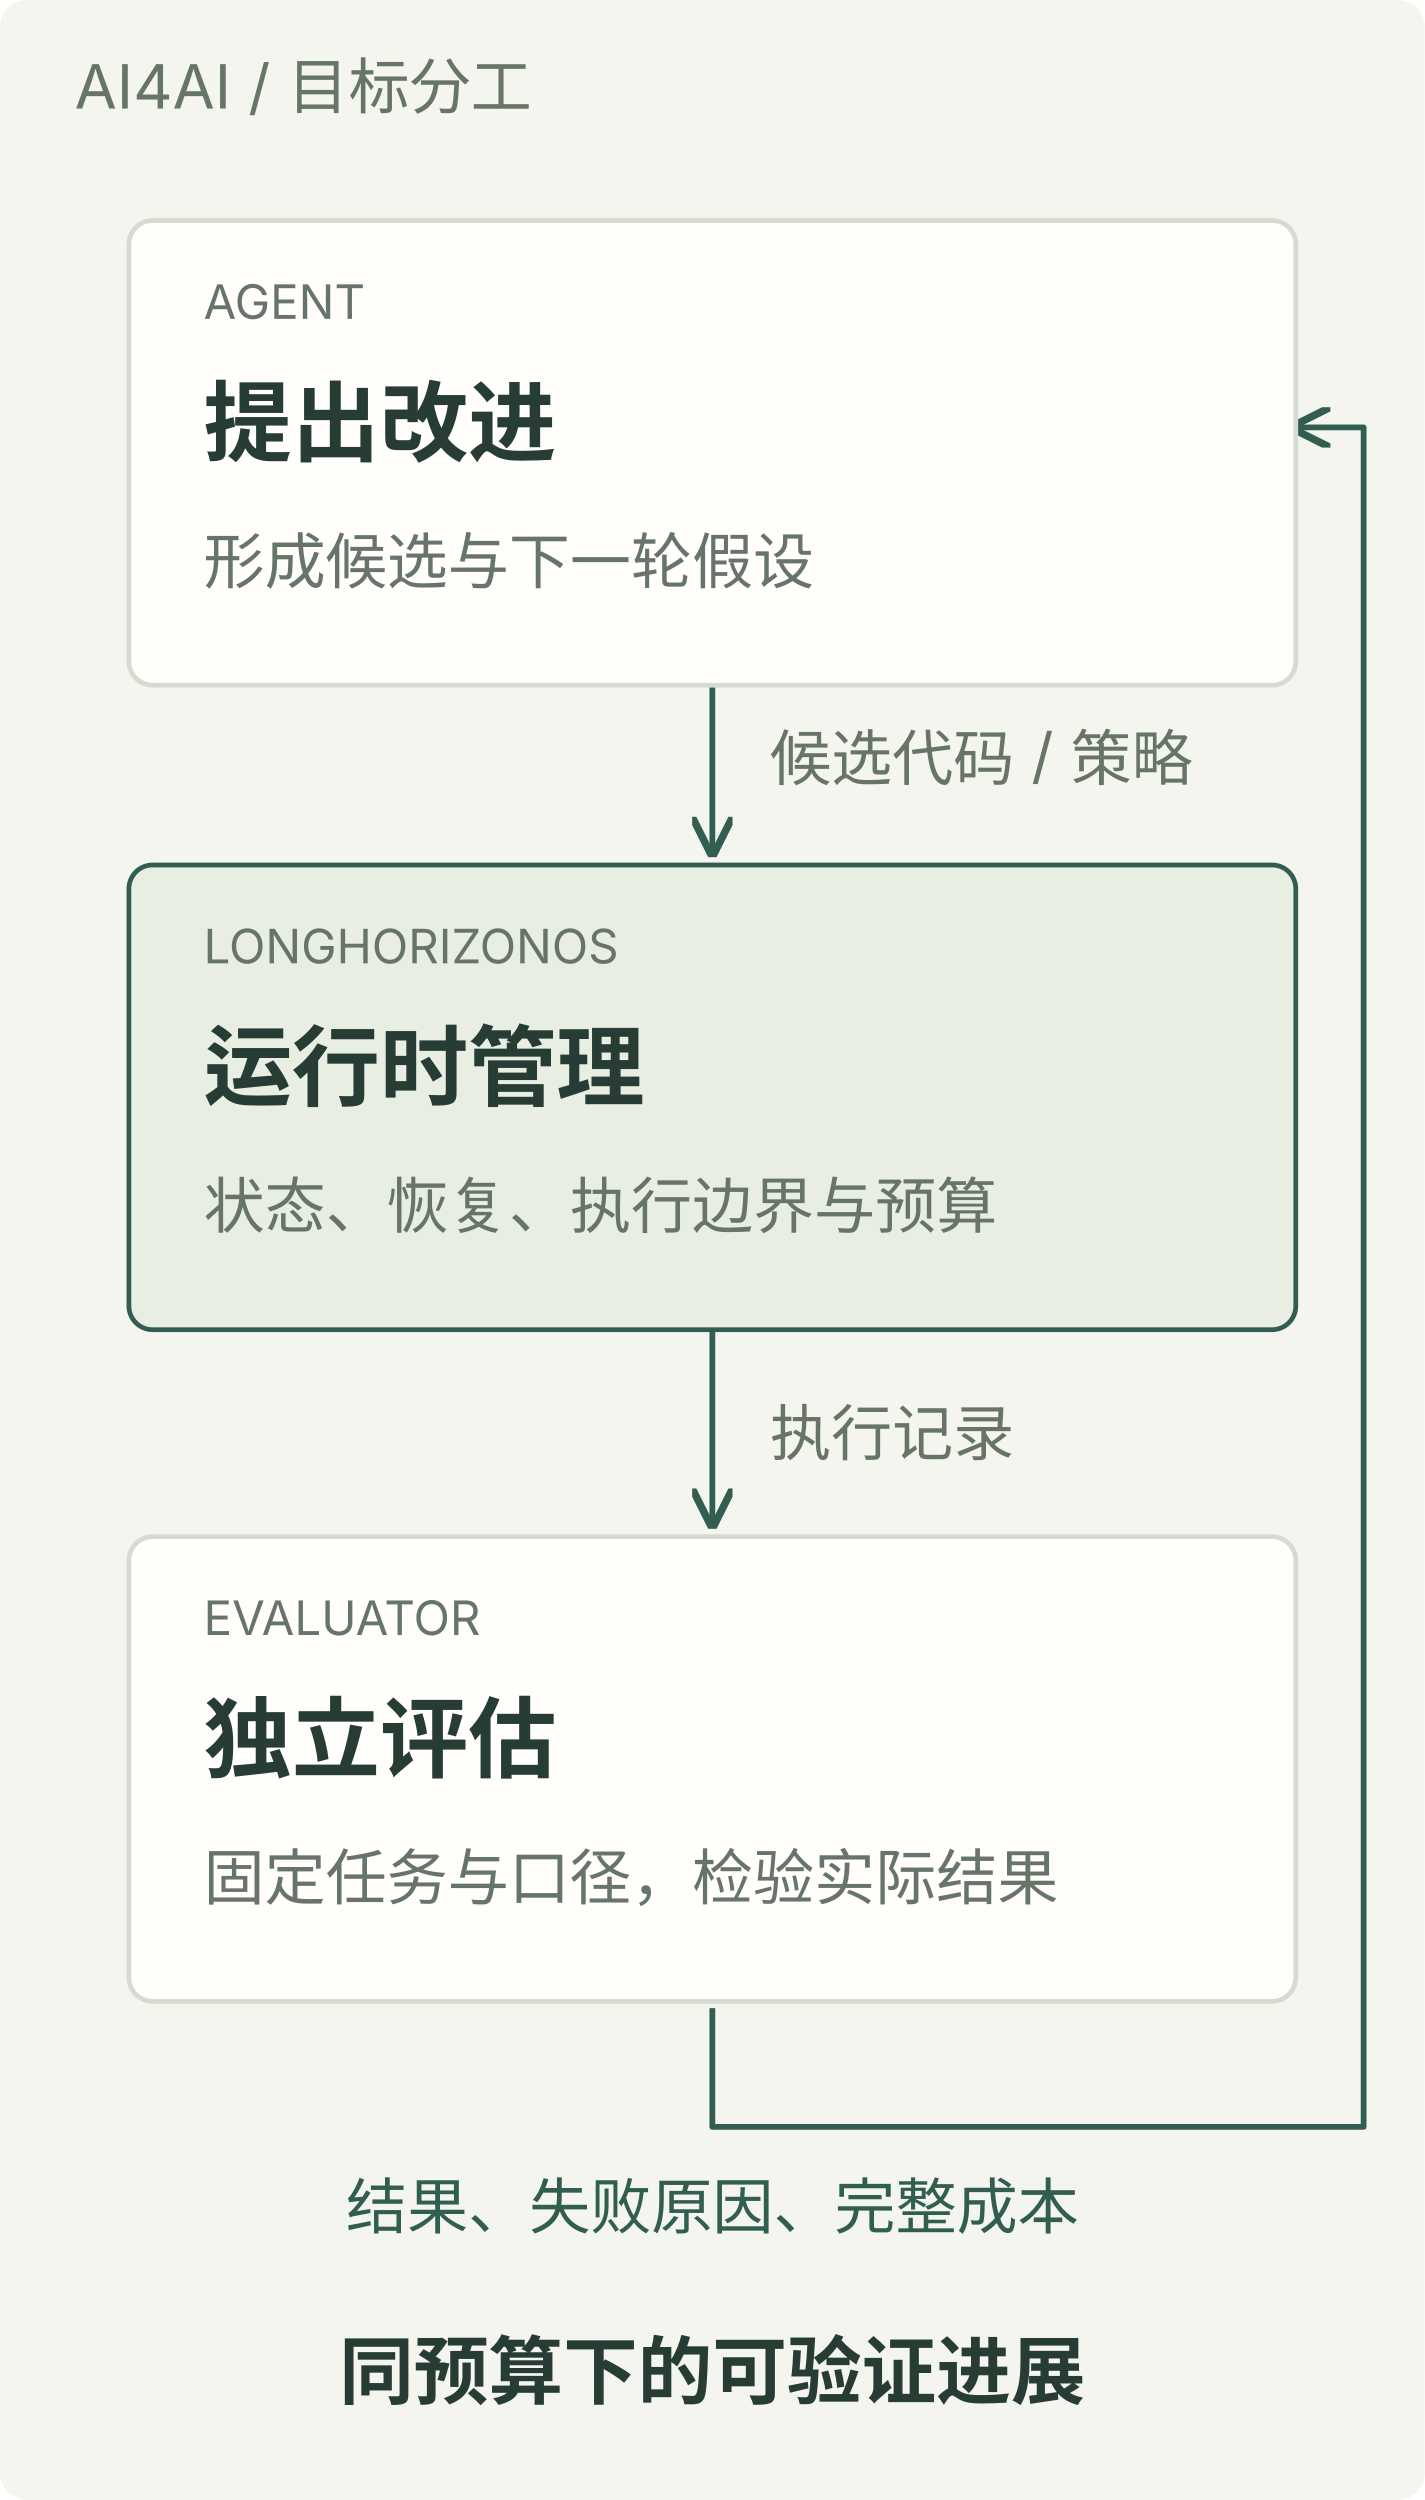
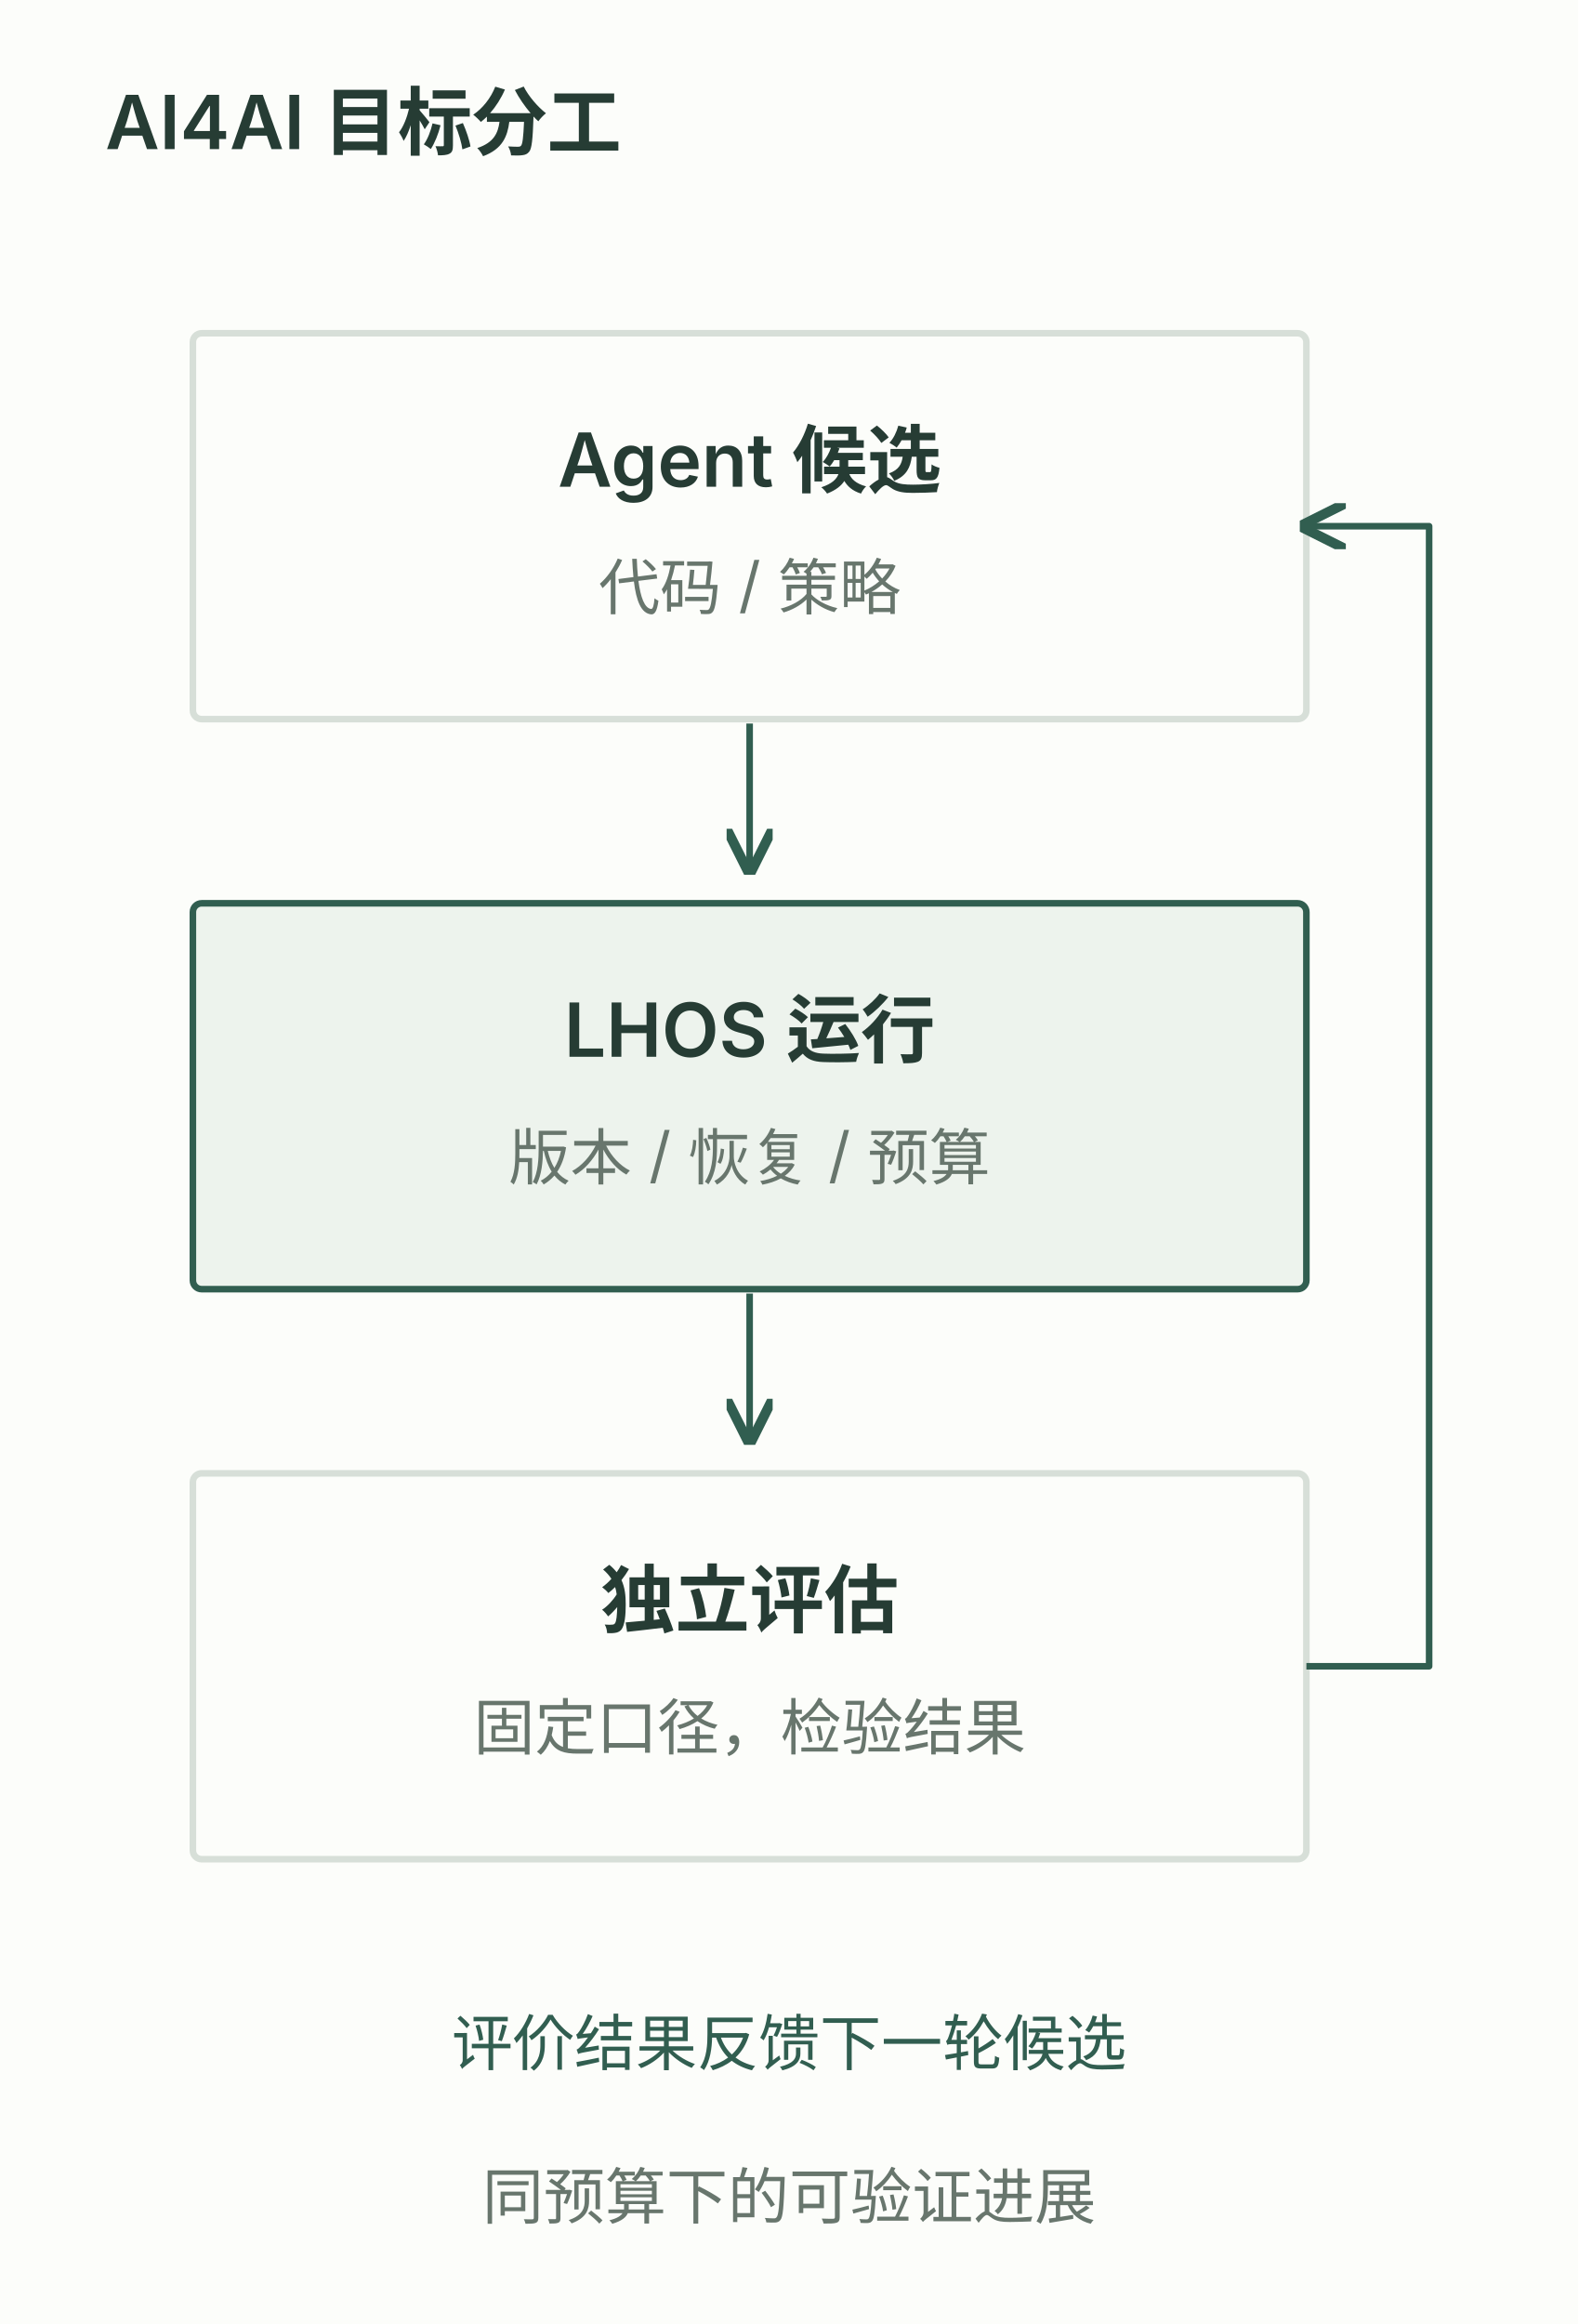
- <svg xmlns="http://www.w3.org/2000/svg" width="420" height="737" viewBox="0 0 420 737" role="img" aria-labelledby="title desc">
+ <svg xmlns="http://www.w3.org/2000/svg" width="360" height="530" viewBox="0 0 360 530" role="img" aria-labelledby="title desc">
  <defs>
-     <marker id="green" markerWidth="7" markerHeight="7" refX="6" refY="3.5" orient="auto">
-       <path d="M0 0L7 3.5L0 7" fill="none" stroke="#315e50" stroke-width="1.3" />
+     <marker id="arrow" markerWidth="7" markerHeight="7" refX="6" refY="3.5" orient="auto">
+       <path d="M0 0L7 3.5L0 7" fill="none" stroke="#315e50" stroke-width="1.5" />
    </marker>
-     <marker id="red" markerWidth="7" markerHeight="7" refX="6" refY="3.5" orient="auto">
-       <path d="M0 0L7 3.5L0 7" fill="none" stroke="#ac4937" stroke-width="1.3" />
+     <marker id="changed" markerWidth="7" markerHeight="7" refX="6" refY="3.5" orient="auto">
+       <path d="M0 0L7 3.5L0 7" fill="none" stroke="#ac4937" stroke-width="1.5" />
    </marker>
  </defs>
-   <rect width="420" height="737" rx="8" fill="#f4f5ee" />
+   <rect width="360" height="530" fill="#fcfdfa" />
  <g font-family="-apple-system,BlinkMacSystemFont,'Segoe UI','PingFang SC','Microsoft YaHei',sans-serif">
-     <text x="22" y="32" font-size="18" fill="#677568" font-weight="400" text-anchor="start">AI4AI / 目标分工</text>
-     <path d="M210 193V251" fill="none" stroke="#315e50" stroke-width="1.7" stroke-linejoin="round" marker-end="url(#green)" />
-     <text x="227" y="230" font-size="18" fill="#677568" font-weight="400" text-anchor="start">候选代码 / 策略</text>
-     <path d="M210 391V449" fill="none" stroke="#315e50" stroke-width="1.7" stroke-linejoin="round" marker-end="url(#green)" />
-     <text x="227" y="429" font-size="18" fill="#677568" font-weight="400" text-anchor="start">执行记录</text>
-     <path d="M210 592V627H402V126H382" fill="none" stroke="#315e50" stroke-width="1.7" stroke-linejoin="round" marker-end="url(#green)" />
-     <text x="210" y="657" font-size="18" fill="#315e50" font-weight="400" text-anchor="middle">结果、失败原因、完整成本</text>
-     <rect x="38" y="65" width="344" height="137" rx="7" fill="#fffefa" stroke="#d5dbd0" stroke-width="1.4" />
-     <text x="60" y="94" font-size="14" fill="#677568" font-weight="400" text-anchor="start">AGENT</text>
-     <text x="60" y="134" font-size="26" fill="#263c34" font-weight="550" text-anchor="start">提出改进</text>
-     <text x="60" y="172" font-size="18" fill="#677568" font-weight="400" text-anchor="start">形成候选与下一轮假设</text>
-     <rect x="38" y="255" width="344" height="137" rx="7" fill="#e9eee3" stroke="#315e50" stroke-width="1.4" />
-     <text x="60" y="284" font-size="14" fill="#677568" font-weight="400" text-anchor="start">LONGHORIZONOS</text>
-     <text x="60" y="324" font-size="26" fill="#263c34" font-weight="550" text-anchor="start">运行时管理</text>
-     <text x="60" y="362" font-size="18" fill="#677568" font-weight="400" text-anchor="start">状态、恢复、执行边界与预算</text>
-     <rect x="38" y="453" width="344" height="137" rx="7" fill="#fffefa" stroke="#d5dbd0" stroke-width="1.4" />
-     <text x="60" y="482" font-size="14" fill="#677568" font-weight="400" text-anchor="start">EVALUATOR</text>
-     <text x="60" y="522" font-size="26" fill="#263c34" font-weight="550" text-anchor="start">独立评估</text>
-     <text x="60" y="560" font-size="18" fill="#677568" font-weight="400" text-anchor="start">固定任务与口径，检验实际结果</text>
-     <text x="210" y="707" font-size="22" fill="#263c34" font-weight="550" text-anchor="middle">同预算下的可验证进展</text>
+     <text x="24" y="34" font-size="17" fill="#263c34" font-weight="600" text-anchor="start">AI4AI 目标分工</text>
+     <rect x="44" y="76" width="254" height="88" rx="2" fill="#fcfdfa" stroke="#d7dfd8" stroke-width="1.5" />
+     <text x="171" y="111" font-size="17" fill="#263c34" font-weight="600" text-anchor="middle">Agent 候选</text>
+     <text x="171" y="139" font-size="14" fill="#68766d" font-weight="400" text-anchor="middle">代码 / 策略</text>
+     <rect x="44" y="206" width="254" height="88" rx="2" fill="#edf3ed" stroke="#315e50" stroke-width="1.5" />
+     <text x="171" y="241" font-size="17" fill="#263c34" font-weight="600" text-anchor="middle">LHOS 运行</text>
+     <text x="171" y="269" font-size="14" fill="#68766d" font-weight="400" text-anchor="middle">版本 / 恢复 / 预算</text>
+     <rect x="44" y="336" width="254" height="88" rx="2" fill="#fcfdfa" stroke="#d7dfd8" stroke-width="1.5" />
+     <text x="171" y="371" font-size="17" fill="#263c34" font-weight="600" text-anchor="middle">独立评估</text>
+     <text x="171" y="399" font-size="14" fill="#68766d" font-weight="400" text-anchor="middle">固定口径，检验结果</text>
+     <path d="M171 165V198" fill="none" stroke="#315e50" stroke-width="1.5" stroke-linejoin="round" marker-end="url(#arrow)" />
+     <path d="M171 295V328" fill="none" stroke="#315e50" stroke-width="1.5" stroke-linejoin="round" marker-end="url(#arrow)" />
+     <path d="M298 380H326V120H298" fill="none" stroke="#315e50" stroke-width="1.5" stroke-linejoin="round" marker-end="url(#arrow)" />
+     <text x="180" y="471" font-size="14" fill="#315e50" font-weight="400" text-anchor="middle">评价结果反馈下一轮候选</text>
+     <text x="180" y="506" font-size="14" fill="#68766d" font-weight="400" text-anchor="middle">同预算下的可验证进展</text>
  </g>
</svg>
